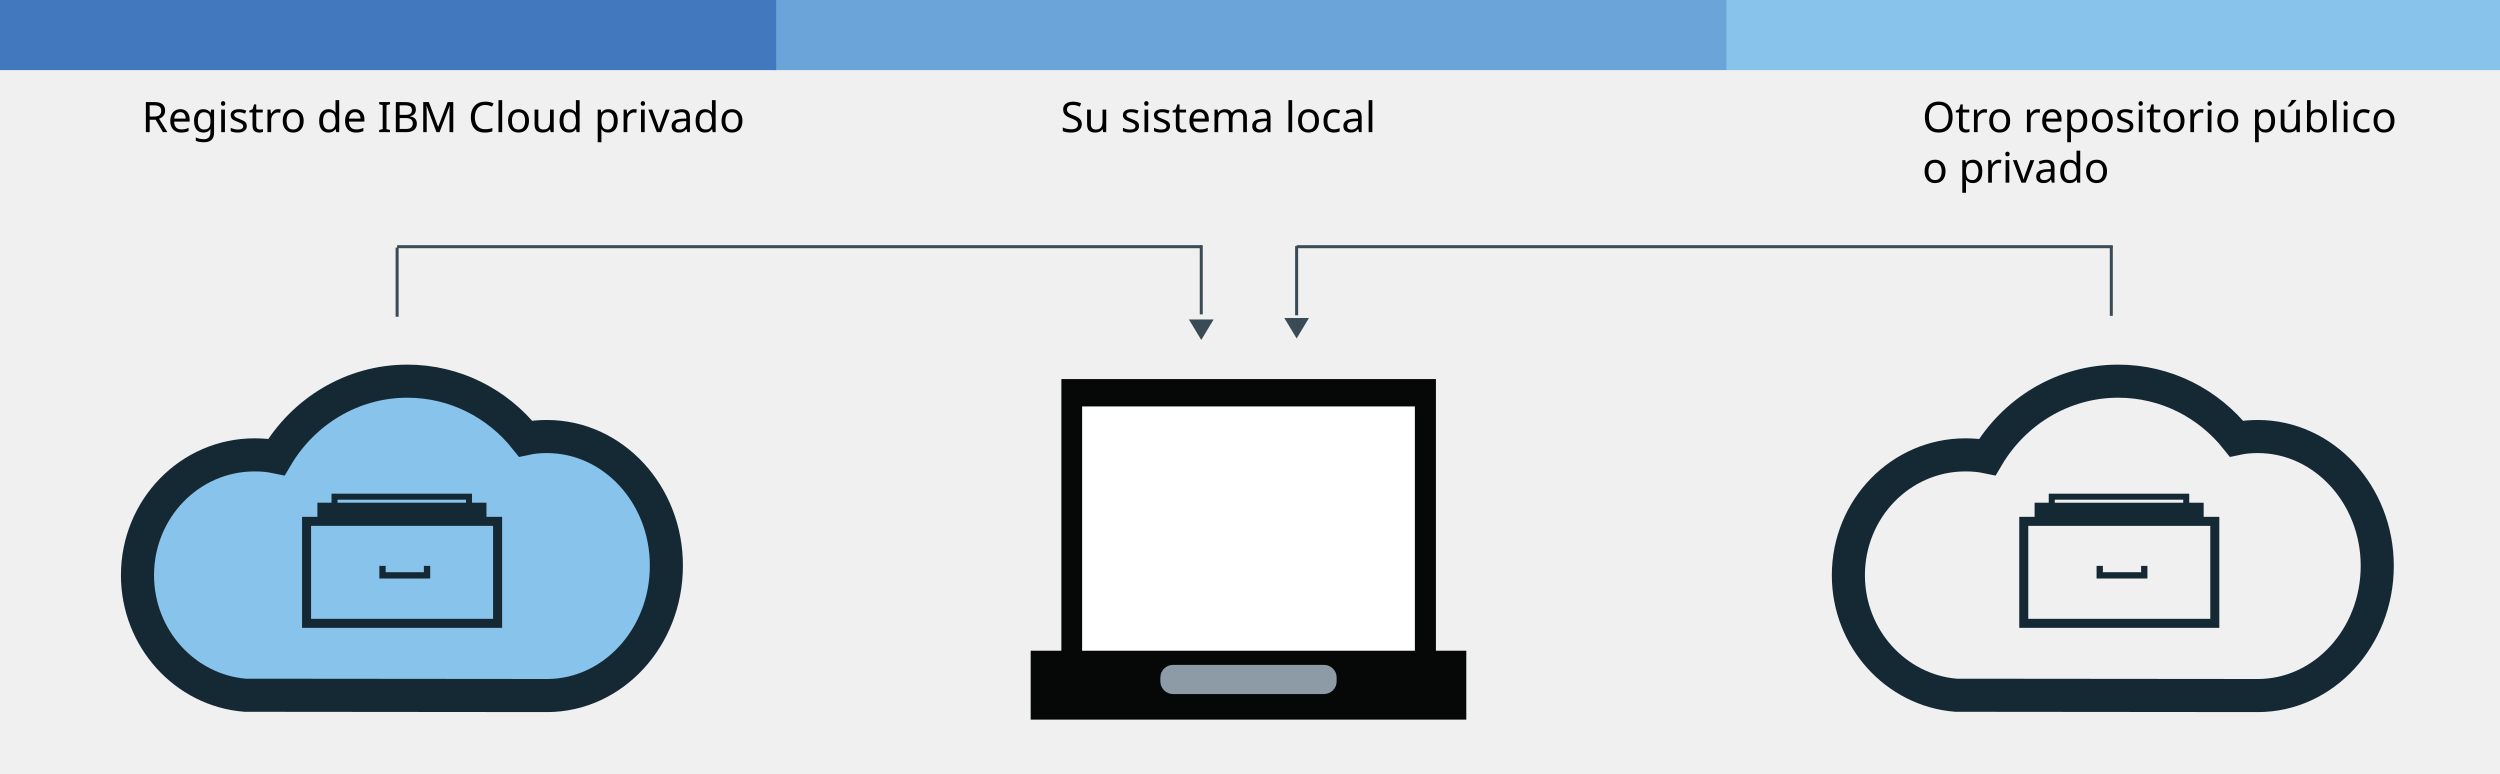
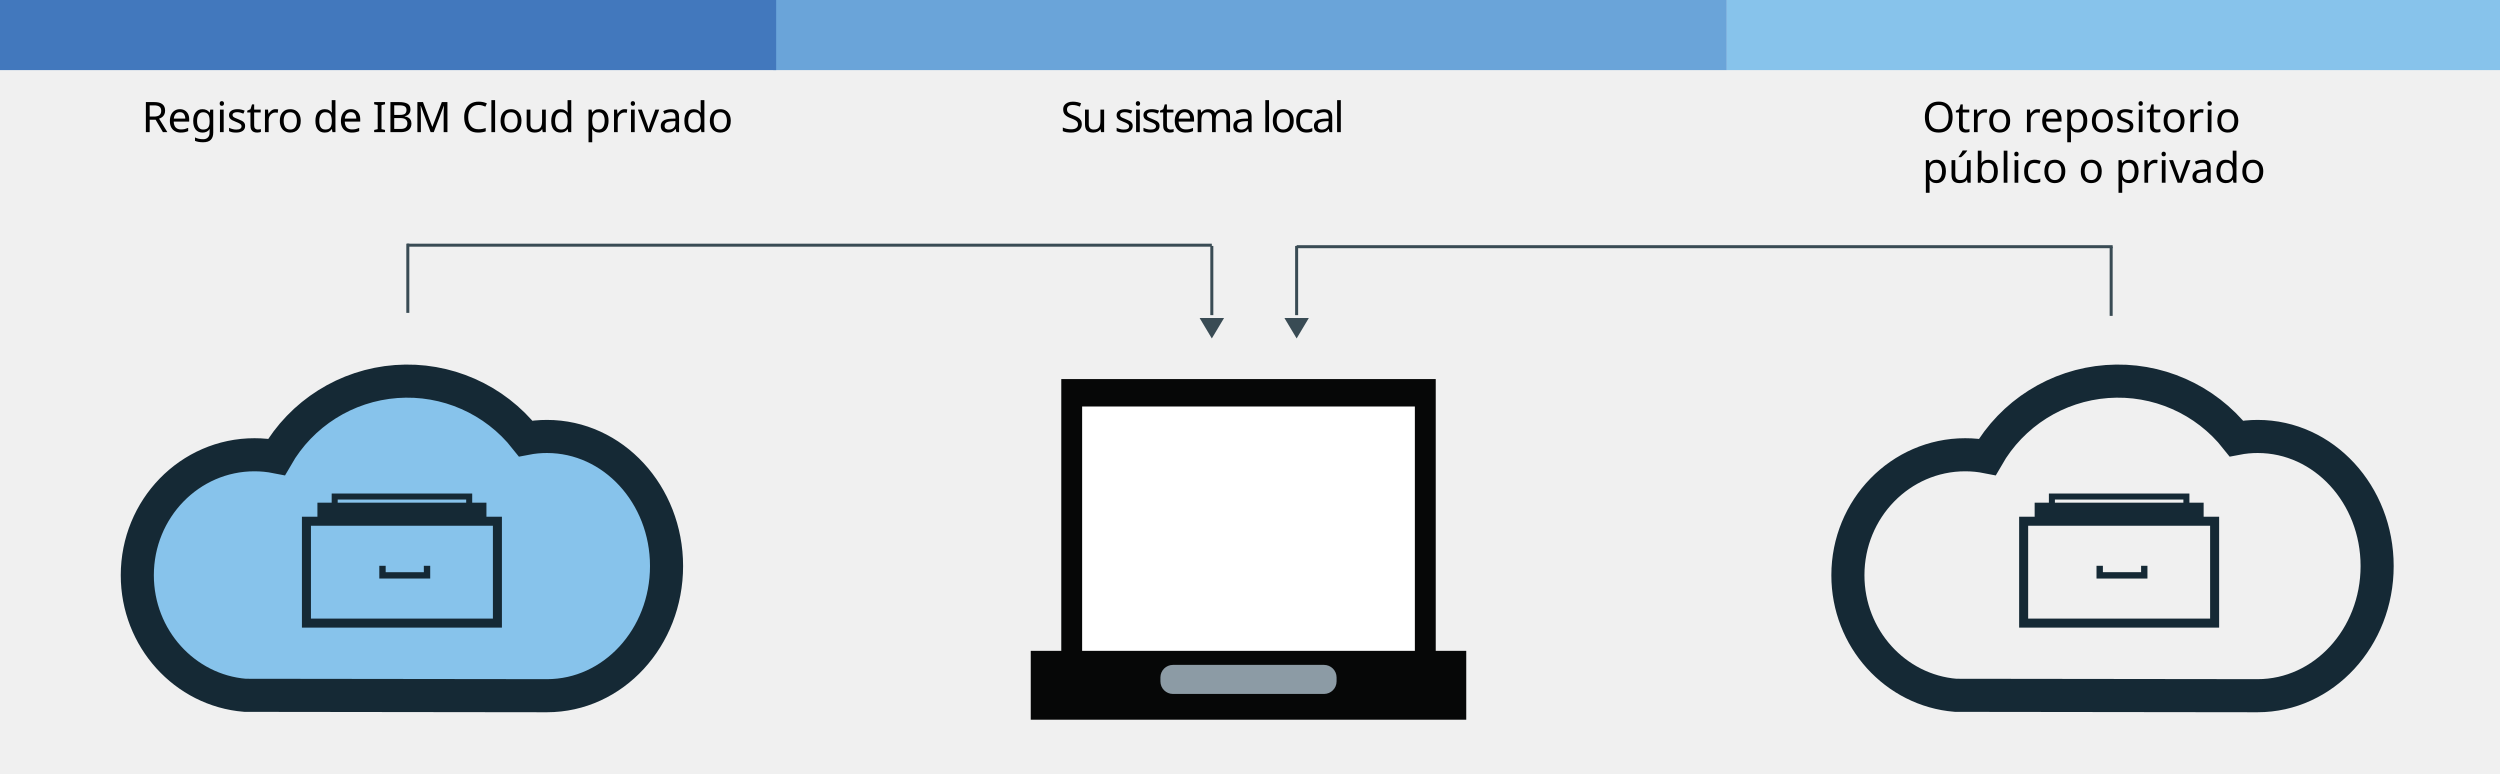
- <svg xmlns="http://www.w3.org/2000/svg" version="1.1" id="Layer_1" x="0px" y="0px" viewBox="-200 152 831 257" style="enable-background:new -200 152 831 257;" xml:space="preserve">
-   <style type="text/css">
- 	.st0{fill:#6AA4D9;}
- 	.st1{fill:#87C3EB;}
- 	.st2{fill:#394B54;}
- 	.st3{fill:#4278BD;}
- 	.st4{fill:none;stroke:#394B54;stroke-miterlimit:10;}
- 	.st5{enable-background:new    ;}
- 	.st6{font-family:'HelvNeueRomanforIBM';}
- 	.st7{font-size:14px;}
- 	.st8{font-family:'IBMPlexSans';}
- 	.st9{fill:none;}
- 	.st10{fill:#87C3EB;stroke:#152935;stroke-width:11;stroke-miterlimit:10;}
- 	.st11{fill:none;stroke:#152935;stroke-width:11;stroke-miterlimit:10;}
- 	.st12{fill:#060707;}
- 	.st13{fill:#FFFFFF;}
- 	.st14{fill:#8C9BA5;}
- 	.st15{fill:none;stroke:#152935;stroke-width:3;stroke-miterlimit:10;}
- 	.st16{fill:none;stroke:#152935;stroke-width:6;stroke-miterlimit:10;}
- 	.st17{fill:none;stroke:#152935;stroke-width:2;stroke-miterlimit:10;}
- 	.st18{fill:#152935;}
- </style>
-   <path id="XMLID_32_" class="st0" d="M57,152h317v23.3H57V152z" />
-   <path id="XMLID_35_" class="st1" d="M374,152h257v23.3H374V152z" />
-   <g id="XMLID_166_">
-     <path id="XMLID_171_" class="st2" d="M195.2,258.2l4.1,6.8l4.1-6.8H195.2z" />
+ <svg xmlns="http://www.w3.org/2000/svg" id="e8490e8d-5198-43d9-967b-1550870c008b" data-name="Layer 1" viewBox="0 0 831 257">
+   <path id="8b69e98f-da03-42a8-bb5e-931546bb7bf3" data-name="&lt;Path&gt;" d="M257,0H574V23.3H257Z" fill="#6aa4d9" />
+   <path id="a4f59d34-4662-45a9-bbaf-4d8c1aa01913" data-name="&lt;Path&gt;" d="M574,0H831V23.3H574Z" fill="#87c3eb" />
+   <g id="fa65ea89-a329-46fb-b919-abccfdc2bd13" data-name="&lt;Group&gt;">
+     <path id="5bcb0add-0494-4fdf-bb9d-5389099a83d9" data-name="&lt;Path&gt;" d="M406.88,105.7l-4.07,6.8-4.06-6.8Z" fill="#394b54" />
  </g>
-   <path id="XMLID_271_" class="st3" d="M-200,152H58v23.3h-258V152z" />
-   <path id="XMLID_96_" class="st4" d="M-68,234h267.5" />
-   <text id="XMLID_36_" transform="matrix(1 0 0 1 438.9675 195.927)" class="st5">
-     <tspan x="0" y="0" class="st6 st7">Otro repositorio público</tspan>
-     <tspan x="0" y="16.8" class="st6 st7">o privado</tspan>
+   <path id="ed71e831-10c9-4ff9-8007-dd79df7df3be" data-name="&lt;Path&gt;" d="M0,0H258V23.3H0Z" fill="#4278bd" />
+   <path id="8dfc0949-a118-4ad0-95e8-8ea302f480f8" data-name="&lt;Path&gt;" d="M402.81,81.5H135.31" fill="none" stroke="#394b54" stroke-miterlimit="10" />
+   <text transform="translate(638.97 43.93)" font-size="14" font-family="IBMPlexSans, IBM Plex Sans" style="isolation:isolate">Otro repositorio<tspan x="0" y="16.8">público o privado</tspan>
  </text>
-   <text id="XMLID_301_" transform="matrix(1 0 0 1 -152.8709 195.9268)" class="st8 st7">Registro de IBM Cloud privado</text>
-   <text id="XMLID_300_" transform="matrix(1 0 0 1 152.557 195.9265)" class="st8 st7">Su sistema local</text>
-   <path id="XMLID_7_" class="st4" d="M501.8,234v23" />
-   <path id="XMLID_8_" class="st4" d="M-68,234.3v23" />
-   <g id="XMLID_2_">
-     <path id="XMLID_3_" class="st2" d="M226.9,257.7l4.1,6.8l4.1-6.8H226.9z" />
+   <text transform="translate(47.13 43.93)" font-size="14" font-family="IBMPlexSans, IBM Plex Sans" style="isolation:isolate">
+     <tspan letter-spacing="-0.01em">Registro de IBM Cloud privado</tspan>
+   </text>
+   <text transform="translate(352.56 43.93)" font-size="14" font-family="IBMPlexSans, IBM Plex Sans" style="isolation:isolate">
+     <tspan letter-spacing="-0.05em">Su sistema local</tspan>
+   </text>
+   <path id="7a9f1b09-23e5-4d1a-836c-681bfbee8a1b" data-name="&lt;Path&gt;" d="M701.75,82v23" fill="none" stroke="#394b54" stroke-miterlimit="10" />
+   <path id="5c3d264d-481a-4257-b90b-f072cb96571c" data-name="&lt;Path&gt;" d="M402.81,81.75v23" fill="none" stroke="#394b54" stroke-miterlimit="10" />
+   <g id="24929a33-c60f-4ac1-a4c9-dd2b013fcfec" data-name="&lt;Group&gt;">
+     <path id="bbde98b1-ef22-499b-8dcd-6d67478ddd15" data-name="&lt;Path&gt;" d="M426.94,105.7l4.06,6.8,4.06-6.8Z" fill="#394b54" />
  </g>
-   <path id="XMLID_1_" class="st4" d="M231,233.8v23" />
-   <path id="XMLID_4_" class="st4" d="M199.3,233.5v23" />
-   <path id="XMLID_5_" class="st4" d="M231,234h271.3" />
-   <rect x="199.5" y="223.5" class="st9" width="15.5" height="19.5" />
-   <path id="XMLID_390_" class="st10" d="M-18.2,297.1c-2.4,0-4.8,0.2-7.1,0.7c-9.3-11.7-23.5-19.1-39.3-19.1  c-18.4,0-34.6,10.1-43.5,25.2c-2.4-0.5-4.8-0.7-7.3-0.7c-21.5,0-38.9,17.9-38.9,40c0,21,15.8,38.3,35.8,39.9l100.1,0.1  c0,0,0.1,0,0.2,0c21.9,0,39.7-19.3,39.7-43.1C21.6,316.4,3.8,297.1-18.2,297.1z" />
-   <path id="XMLID_6_" class="st11" d="M550.5,297.1c-2.4,0-4.8,0.2-7.1,0.7c-9.3-11.7-23.5-19.1-39.3-19.1  c-18.4,0-34.6,10.1-43.5,25.2c-2.4-0.5-4.8-0.7-7.3-0.7c-21.5,0-38.9,17.9-38.9,40c0,21,15.8,38.3,35.8,39.9l100.1,0.1  c0,0,0.1,0,0.2,0c21.9,0,39.7-19.3,39.7-43.1C590.2,316.4,572.4,297.1,550.5,297.1z" />
-   <g>
-     <rect id="XMLID_606_" x="152.8" y="278" class="st12" width="124.5" height="90.7" />
-     <g id="XMLID_601_">
-       <rect id="XMLID_605_" x="161.9" y="289.3" class="st13" width="106.2" height="77.4" />
-       <path id="XMLID_602_" class="st13" d="M270.3,368.9H159.7v-81.8h110.6V368.9z M164.1,364.5h101.8v-73H164.1V364.5z" />
-     </g>
-     <rect id="XMLID_600_" x="142.6" y="368.3" class="st12" width="144.8" height="22.9" />
-     <path id="XMLID_599_" class="st14" d="M240.1,382.7h-50.2c-2.3,0-4.2-1.9-4.2-4.2v-1.3c0-2.3,1.9-4.2,4.2-4.2h50.2   c2.3,0,4.2,1.9,4.2,4.2v1.3C244.3,380.8,242.4,382.7,240.1,382.7z" />
+   <path id="4b0231f8-6719-46ad-96fc-79eb7665732d" data-name="&lt;Path&gt;" d="M431,81.75v23" fill="none" stroke="#394b54" stroke-miterlimit="10" />
+   <path id="87af3fe2-74cb-44aa-a5ab-e14b1aa58778" data-name="&lt;Path&gt;" d="M135.56,81v23" fill="none" stroke="#394b54" stroke-miterlimit="10" />
+   <path id="d762aa00-b2f3-4f58-a310-3ac7282a91ac" data-name="&lt;Path&gt;" d="M431,82H702.25" fill="none" stroke="#394b54" stroke-miterlimit="10" />
+   <rect x="119.81" y="71" width="15.5" height="19.5" transform="translate(255.13 161.5) rotate(-180)" fill="none" />
+   <path id="3d77c569-fbe6-4582-92db-2654f1f7870c" data-name="&lt;Path&gt;" d="M181.82,145.08a36.89,36.89,0,0,0-7.09.68,50.09,50.09,0,0,0-82.8,6.12,37.83,37.83,0,0,0-7.34-.72c-21.52,0-38.95,17.93-38.95,40.05,0,21,15.77,38.28,35.83,39.91l100.13.13h.22c22,0,39.74-19.29,39.74-43.09S203.77,145.08,181.82,145.08Z" fill="#87c3eb" stroke="#152935" stroke-miterlimit="10" stroke-width="11" />
+   <path id="d18ea59c-1c7a-460c-b05b-3543543347cb" data-name="&lt;Path&gt;" d="M750.47,145.08a36.89,36.89,0,0,0-7.09.68,50.09,50.09,0,0,0-82.8,6.12,37.83,37.83,0,0,0-7.34-.72c-21.52,0-39,17.93-39,40.05,0,21,15.77,38.28,35.83,39.91l100.13.13h.22c21.95,0,39.74-19.29,39.74-43.09S772.42,145.08,750.47,145.08Z" fill="none" stroke="#152935" stroke-miterlimit="10" stroke-width="11" />
+   <rect id="6ea524ae-924b-4773-9340-ecf98f966d8c" data-name="&lt;Rectangle&gt;" x="352.77" y="126" width="124.47" height="90.67" fill="#060707" />
+   <g id="63b3a8bd-56e1-4376-9d54-b8baf7f8c6ce" data-name="&lt;Group&gt;">
+     <rect id="03c9ae76-0cca-4099-8c3c-9aa107e5e870" data-name="&lt;Rectangle&gt;" x="361.89" y="137.31" width="106.23" height="77.38" fill="#fff" />
+     <path id="88e0b1d6-61e1-4b65-9310-5e09320993b5" data-name="&lt;Compound Path&gt;" d="M470.3,216.88H359.7V135.12H470.3ZM364.08,212.5H465.92v-73H364.08Z" fill="#fff" />
  </g>
-   <g>
-     <rect x="472.7" y="325.3" class="st15" width="63.5" height="33.9" />
-     <line class="st16" x1="476.3" y1="322.1" x2="532.5" y2="322.1" />
-     <rect x="482" y="317.1" class="st17" width="44.7" height="5" />
-     <path class="st18" d="M511.7,342.2H499v-2.1h-2.1v4.2h16.9v-4.2h-2.1V342.2z" />
-   </g>
-   <g>
-     <rect x="-98.1" y="325.3" class="st15" width="63.5" height="33.9" />
-     <line class="st16" x1="-94.5" y1="322.1" x2="-38.3" y2="322.1" />
-     <rect x="-88.8" y="317.1" class="st17" width="44.7" height="5" />
-     <path class="st18" d="M-59.1,342.2h-12.7v-2.1h-2.1v4.2H-57v-4.2h-2.1V342.2z" />
-   </g>
+   <rect id="384e6bc0-f0bb-4876-8b06-b83fc3075626" data-name="&lt;Rectangle&gt;" x="342.62" y="216.34" width="144.76" height="22.89" fill="#060707" />
+   <rect id="fc8bfb25-d384-4773-bdf5-45a366edf0a1" data-name="&lt;Rectangle&gt;" x="385.72" y="221.01" width="58.56" height="9.66" rx="4.18" ry="4.18" fill="#8c9ba5" />
+   <rect x="672.66" y="173.26" width="63.48" height="33.86" fill="none" stroke="#152935" stroke-miterlimit="10" stroke-width="3" />
+   <line x1="676.32" y1="170.09" x2="732.49" y2="170.09" fill="none" stroke="#152935" stroke-miterlimit="10" stroke-width="6" />
+   <rect x="682.05" y="165.05" width="44.71" height="5.03" fill="none" stroke="#152935" stroke-miterlimit="10" stroke-width="2" />
+   <path d="M711.7,190.19H699v-2.12h-2.12v4.24h16.93v-4.24H711.7Z" fill="#152935" />
+   <rect x="101.86" y="173.26" width="63.48" height="33.86" fill="none" stroke="#152935" stroke-miterlimit="10" stroke-width="3" />
+   <line x1="105.51" y1="170.09" x2="161.69" y2="170.09" fill="none" stroke="#152935" stroke-miterlimit="10" stroke-width="6" />
+   <rect x="111.25" y="165.05" width="44.71" height="5.03" fill="none" stroke="#152935" stroke-miterlimit="10" stroke-width="2" />
+   <path d="M140.89,190.19H128.2v-2.12h-2.12v4.24H143v-4.24h-2.12Z" fill="#152935" />
</svg>
